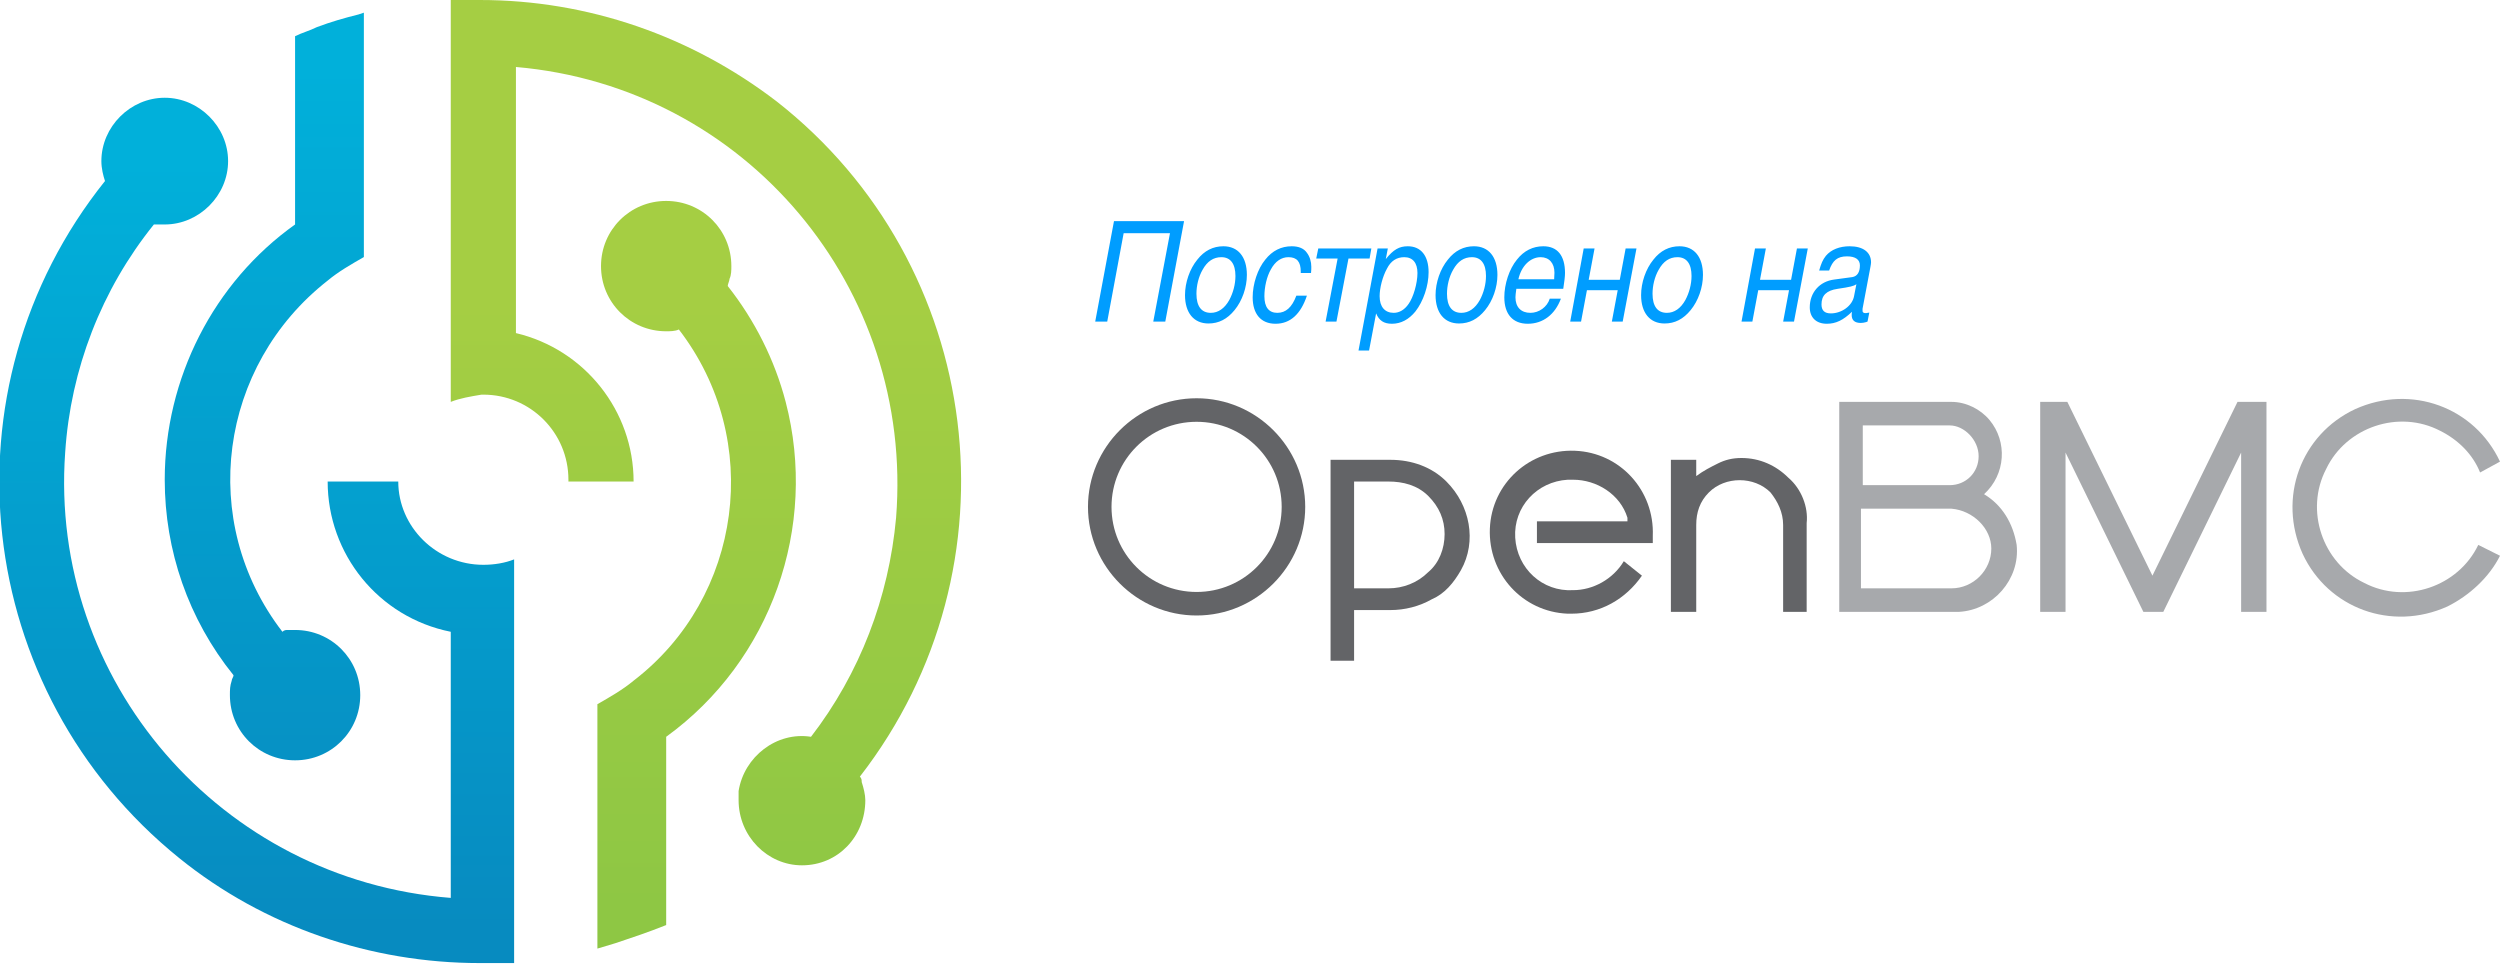
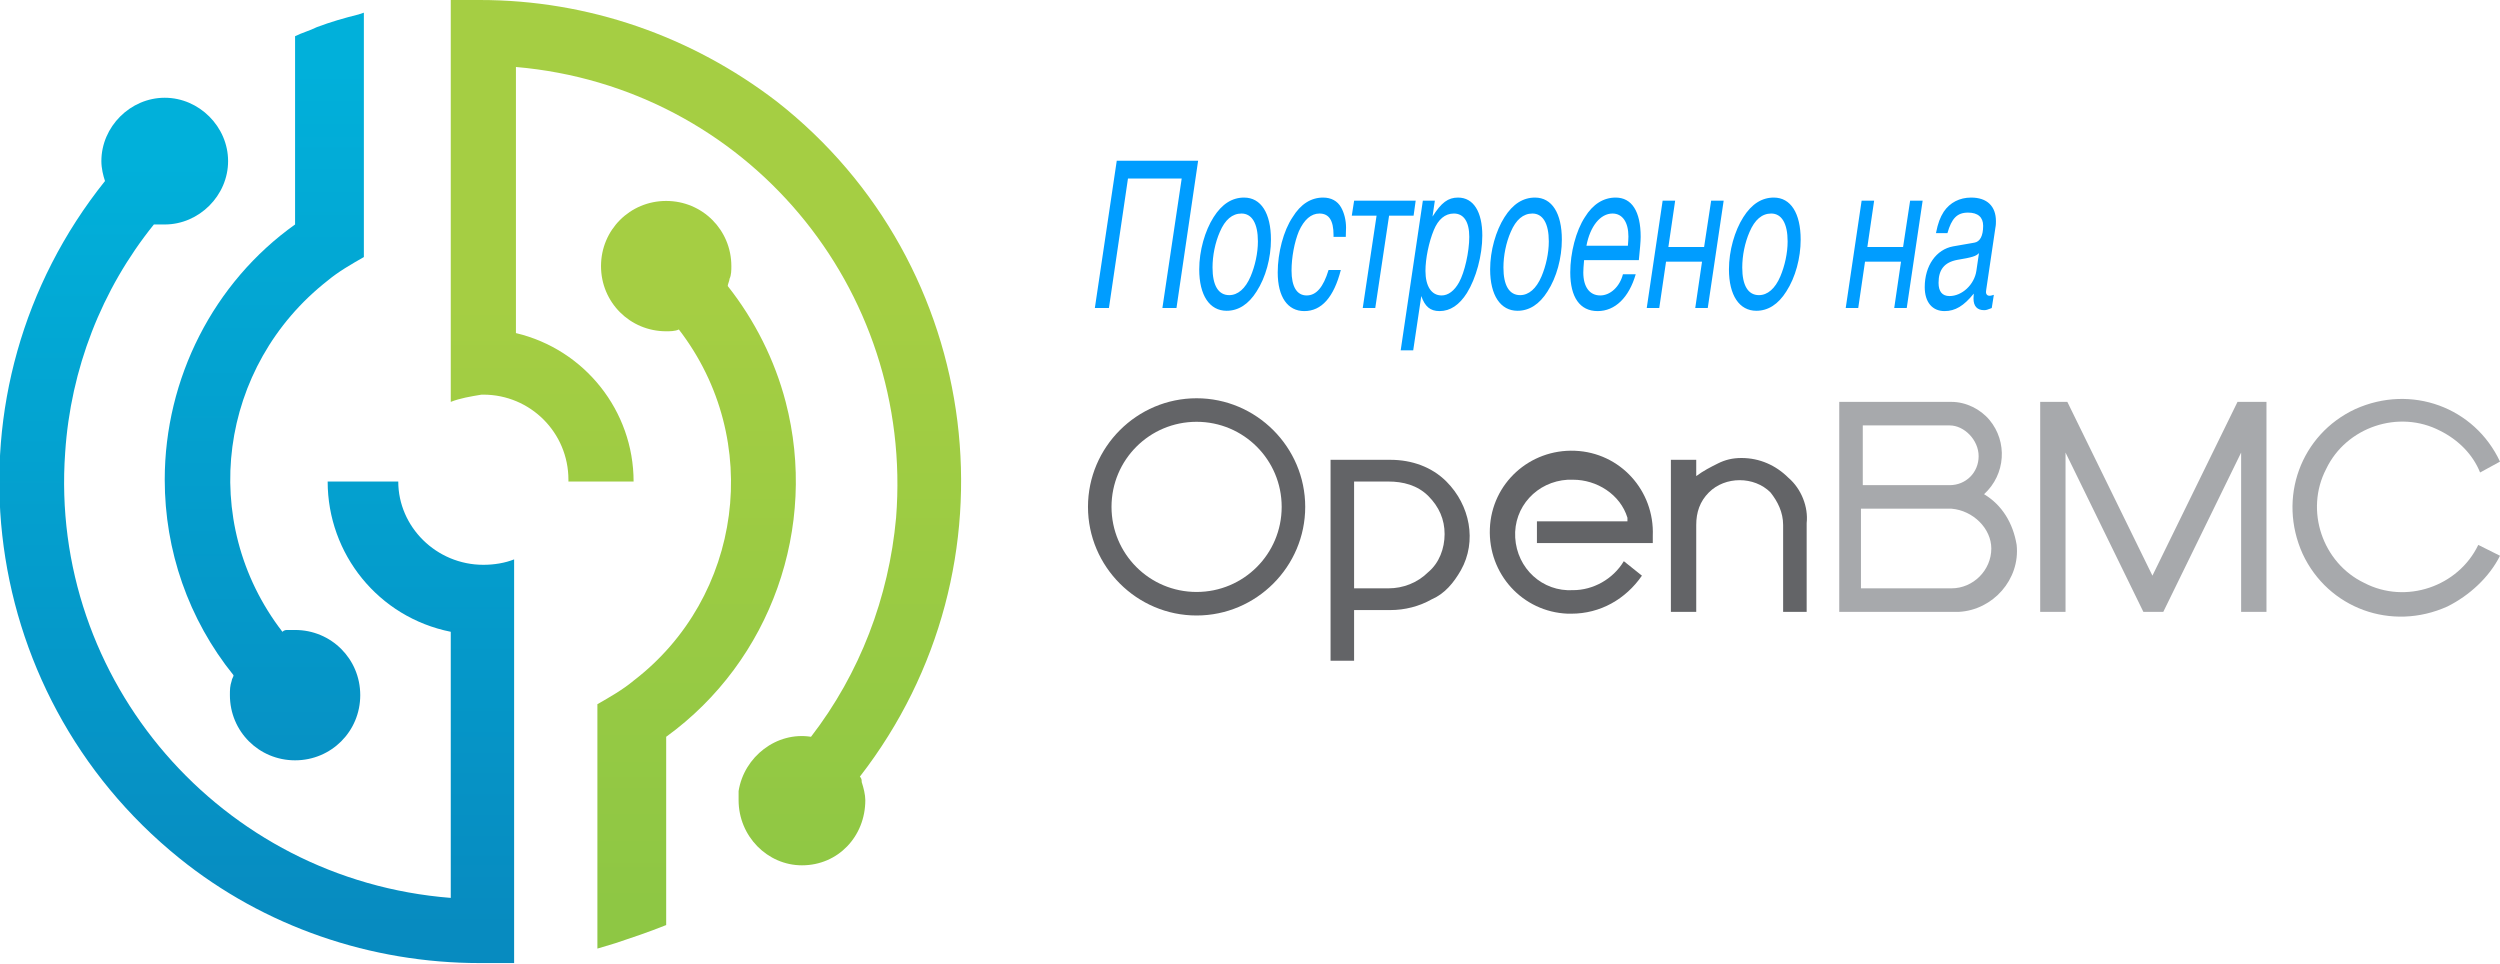
<svg xmlns="http://www.w3.org/2000/svg" version="1.1" id="Vector_based" x="0px" y="0px" viewBox="0 0 138.1 53.2" style="enable-background:new 0 0 138.1 53.2;" xml:space="preserve">
  <defs id="defs68" />
  <style type="text/css" id="style2">
	.st0{fill:#A7A9AC;}
	.st1{fill:url(#SVGID_1_);}
	.st2{fill:url(#SVGID_2_);}
	.st3{fill:url(#SVGID_3_);}
	.st4{fill:url(#SVGID_4_);}
	.st5{fill:#636467;}
	.st6{enable-background:new    ;}
	.st7{fill:#03A2D0;}
</style>
  <g id="Layer_1-2">
    <path class="st0" d="M138.1,25.5c-1.4-3-4.9-4.3-8-2.9c-3,1.4-4.3,4.9-2.9,8c1.4,3,4.9,4.3,8,2.9c1.2-0.6,2.3-1.6,2.9-2.8l-1.2-0.6   c-1.1,2.3-4,3.3-6.3,2.1c-2.3-1.1-3.3-4-2.1-6.3c1.1-2.3,4-3.3,6.3-2.1c1,0.5,1.8,1.3,2.2,2.3L138.1,25.5z" id="path6" />
    <linearGradient id="SVGID_1_" gradientUnits="userSpaceOnUse" x1="30.36" y1="739.56" x2="30.36" y2="785.8" gradientTransform="matrix(1 0 0 1 -15.74 -735.83)">
      <stop offset="0" style="stop-color:#01B0DA" id="stop8" />
      <stop offset="1" style="stop-color:#078BC0" id="stop10" />
    </linearGradient>
    <path class="st1" d="M9.1,26.5c0,3.9,1.3,7.7,3.8,10.8c0,0.1-0.1,0.2-0.1,0.3c-0.1,0.3-0.1,0.5-0.1,0.8c0,2,1.6,3.6,3.6,3.6   c2,0,3.6-1.6,3.6-3.6s-1.6-3.6-3.6-3.6l0,0h-0.4c-0.1,0-0.2,0-0.3,0.1c-4.7-6.1-3.5-14.7,2.5-19.4c0,0,0,0,0,0   c0.6-0.5,1.3-0.9,2-1.3l0,0V0.7l-0.3,0.1c-0.8,0.2-1.5,0.4-2.3,0.7c-0.4,0.2-0.8,0.3-1.2,0.5l0,0v10.4l0,0   C11.8,15.6,9.1,20.9,9.1,26.5z" id="path13" />
    <linearGradient id="SVGID_2_" gradientUnits="userSpaceOnUse" x1="29.956" y1="744.74" x2="29.956" y2="787.14" gradientTransform="matrix(1 0 0 1 -15.74 -735.83)">
      <stop offset="0" style="stop-color:#01B0DA" id="stop15" />
      <stop offset="1" style="stop-color:#078BC0" id="stop17" />
    </linearGradient>
    <path class="st2" d="M26.7,31.2c-2.6,0-4.7-2.1-4.7-4.6h-3.9c0,4,2.8,7.5,6.8,8.3v14.7C12.2,48.6,2.7,37.6,3.6,25   c0.3-4.6,2-9,4.9-12.6h0.3h0.3c1.9,0,3.5-1.6,3.5-3.5c0-1.9-1.6-3.5-3.5-3.5c-1.9,0-3.5,1.6-3.5,3.5c0,0.4,0.1,0.8,0.2,1.1   c-9.2,11.5-7.3,28.2,4.1,37.4c4.7,3.8,10.6,5.8,16.6,5.8c0.5,0,0.9,0,1.4,0h0.5l0,0V30.9C27.9,31.1,27.3,31.2,26.7,31.2z" id="path20" />
    <linearGradient id="SVGID_3_" gradientUnits="userSpaceOnUse" x1="54.243" y1="752.5" x2="54.243" y2="785.89" gradientTransform="matrix(1 0 0 1 -15.74 -735.83)">
      <stop offset="0" style="stop-color:#A5CE43" id="stop22" />
      <stop offset="1" style="stop-color:#8EC744" id="stop24" />
    </linearGradient>
    <path class="st3" d="M43.4,22.2c-0.6-2.3-1.7-4.5-3.2-6.4c0-0.1,0.1-0.3,0.1-0.4c0.1-0.2,0.1-0.5,0.1-0.7c0-2-1.6-3.6-3.6-3.6   c-2,0-3.6,1.6-3.6,3.6s1.6,3.6,3.6,3.6c0.2,0,0.5,0,0.7-0.1c4.7,6.1,3.5,14.8-2.5,19.4c-0.6,0.5-1.3,0.9-2,1.3v13.5l1-0.3   c0.9-0.3,1.8-0.6,2.8-1V40.7C42.6,36.5,45.2,29.1,43.4,22.2z" id="path27" />
    <linearGradient id="SVGID_4_" gradientUnits="userSpaceOnUse" x1="54.787" y1="752.5" x2="54.787" y2="785.89" gradientTransform="matrix(1 0 0 1 -15.74 -735.83)">
      <stop offset="0" style="stop-color:#A5CE43" id="stop29" />
      <stop offset="1" style="stop-color:#8EC744" id="stop31" />
    </linearGradient>
    <path class="st4" d="M47.5,42.9c9-11.6,6.9-28.3-4.6-37.3C38.2,2,32.5,0,26.5,0c-0.5,0-1.1,0-1.6,0l0,0v22.2l0,0   c0.5-0.2,1.1-0.3,1.7-0.4h0.1c2.6,0,4.7,2.1,4.7,4.7c0,0,0,0,0,0l0,0v0.1H35c0-3.9-2.7-7.3-6.5-8.2V3.7c12.7,1.1,22,12.2,21,24.9   c-0.4,4.4-2,8.6-4.7,12.1l0,0c-1.9-0.3-3.7,1.1-4,3c0,0.2,0,0.3,0,0.5c0,2,1.6,3.6,3.5,3.6c0,0,0,0,0,0l0,0c2,0,3.5-1.6,3.5-3.6   c0-0.3-0.1-0.7-0.2-1C47.6,43.1,47.6,43,47.5,42.9z" id="path34" />
    <polygon class="st0" points="125.2,33.8 125.2,22.2 123.6,22.2 118.9,31.8 114.2,22.2 112.7,22.2 112.7,33.8 114.1,33.8 114.1,25    118.4,33.8 119.5,33.8 123.8,25 123.8,33.8  " id="polygon36" />
    <path class="st5" d="M98.8,26.4c-0.7-0.7-1.6-1.1-2.6-1.1c-0.5,0-0.9,0.1-1.3,0.3c-0.4,0.2-0.8,0.4-1.2,0.7v-0.9h-1.4v8.4h1.4V29   c0-0.7,0.2-1.3,0.7-1.8c0.9-0.9,2.5-0.9,3.4,0l0,0c0.4,0.5,0.7,1.1,0.7,1.8v4.8h1.3v-4.9C99.9,28,99.5,27,98.8,26.4" id="path38" />
    <path class="st5" d="M80.7,31.5c-0.4,0.7-0.9,1.3-1.6,1.6c-0.7,0.4-1.5,0.6-2.3,0.6h-2v2.8h-1.3V25.4h3.3c1.2,0,2.3,0.4,3.1,1.2   C81.2,27.9,81.6,29.9,80.7,31.5 M74.8,32.5h1.9c0.8,0,1.6-0.3,2.2-0.9c0.6-0.5,0.9-1.3,0.9-2.1c0-0.8-0.3-1.5-0.9-2.1   c-0.6-0.6-1.4-0.8-2.2-0.8h-1.9L74.8,32.5z" id="path40" />
    <path class="st5" d="M91.3,30c0-0.1,0-0.3,0-0.4c0.1-2.5-1.8-4.6-4.3-4.7s-4.6,1.8-4.7,4.3c-0.1,2.5,1.8,4.6,4.3,4.7   c0.1,0,0.1,0,0.2,0c1.6,0,3-0.8,3.9-2.1l-1-0.8c-0.6,1-1.7,1.6-2.8,1.6c-1.7,0.1-3.1-1.2-3.2-2.9c-0.1-1.7,1.2-3.1,2.9-3.2h0.3   c1.3,0,2.6,0.8,3,2.1c0,0,0,0.2,0,0.2h-5V30L91.3,30z" id="path42" />
    <path class="st5" d="M70.8,28c0,2.6-2.1,4.7-4.7,4.7c-2.6,0-4.7-2.1-4.7-4.7s2.1-4.7,4.7-4.7c0,0,0,0,0,0l0,0   C68.7,23.3,70.8,25.4,70.8,28C70.8,28,70.8,28,70.8,28 M72.1,28c0-3.3-2.7-6-6-6c-3.3,0-6,2.7-6,6s2.7,6,6,6S72.1,31.3,72.1,28   L72.1,28" id="path44" />
    <path class="st0" d="M110,30.3c0,1.2-1,2.2-2.2,2.2h-5v-4.4h5C109,28.2,110,29.2,110,30.3 M109.3,25.2c0,0.9-0.7,1.6-1.6,1.6h-4.8   v-3.3h4.8C108.5,23.5,109.3,24.3,109.3,25.2 M109.6,27.3c1.2-1.1,1.3-2.9,0.3-4.1c-0.5-0.6-1.3-1-2.1-1h-6.2v11.6h6.6   c1.9-0.1,3.4-1.8,3.2-3.7C111.2,28.9,110.6,27.9,109.6,27.3" id="path46" />
  </g>
-   <text xml:space="preserve" style="font-style:italic;font-variant:normal;font-weight:normal;font-stretch:condensed;font-size:8.008px;line-height:1.25;font-family:'Liberation Sans Narrow';-inkscape-font-specification:'Liberation Sans Narrow Italic Condensed';letter-spacing:0px;word-spacing:0px;fill:#009dff;fill-opacity:1;stroke:none;stroke-width:0.667" x="58.222" y="18.415" id="text886" transform="scale(1.036604,0.9646888)">
-     <tspan id="tspan884" x="58.222" y="18.415" style="stroke-width:0.667">Построено на</tspan>
+   <text xml:space="preserve" style="font-style:italic;font-variant:normal;font-weight:normal;font-stretch:condensed;font-size:10.457px;line-height:1.25;font-family:'Liberation Sans Narrow';-inkscape-font-specification:'Liberation Sans Narrow Italic Condensed';letter-spacing:0px;word-spacing:0px;fill:#009dff;fill-opacity:1;stroke:none;stroke-width:0.871" x="65.425" y="15.687" id="text886" transform="scale(0.9219737,1.08463)">
+     <tspan id="tspan884" x="65.425" y="15.687" style="stroke-width:0.871">Построено на</tspan>
  </text>
</svg>
